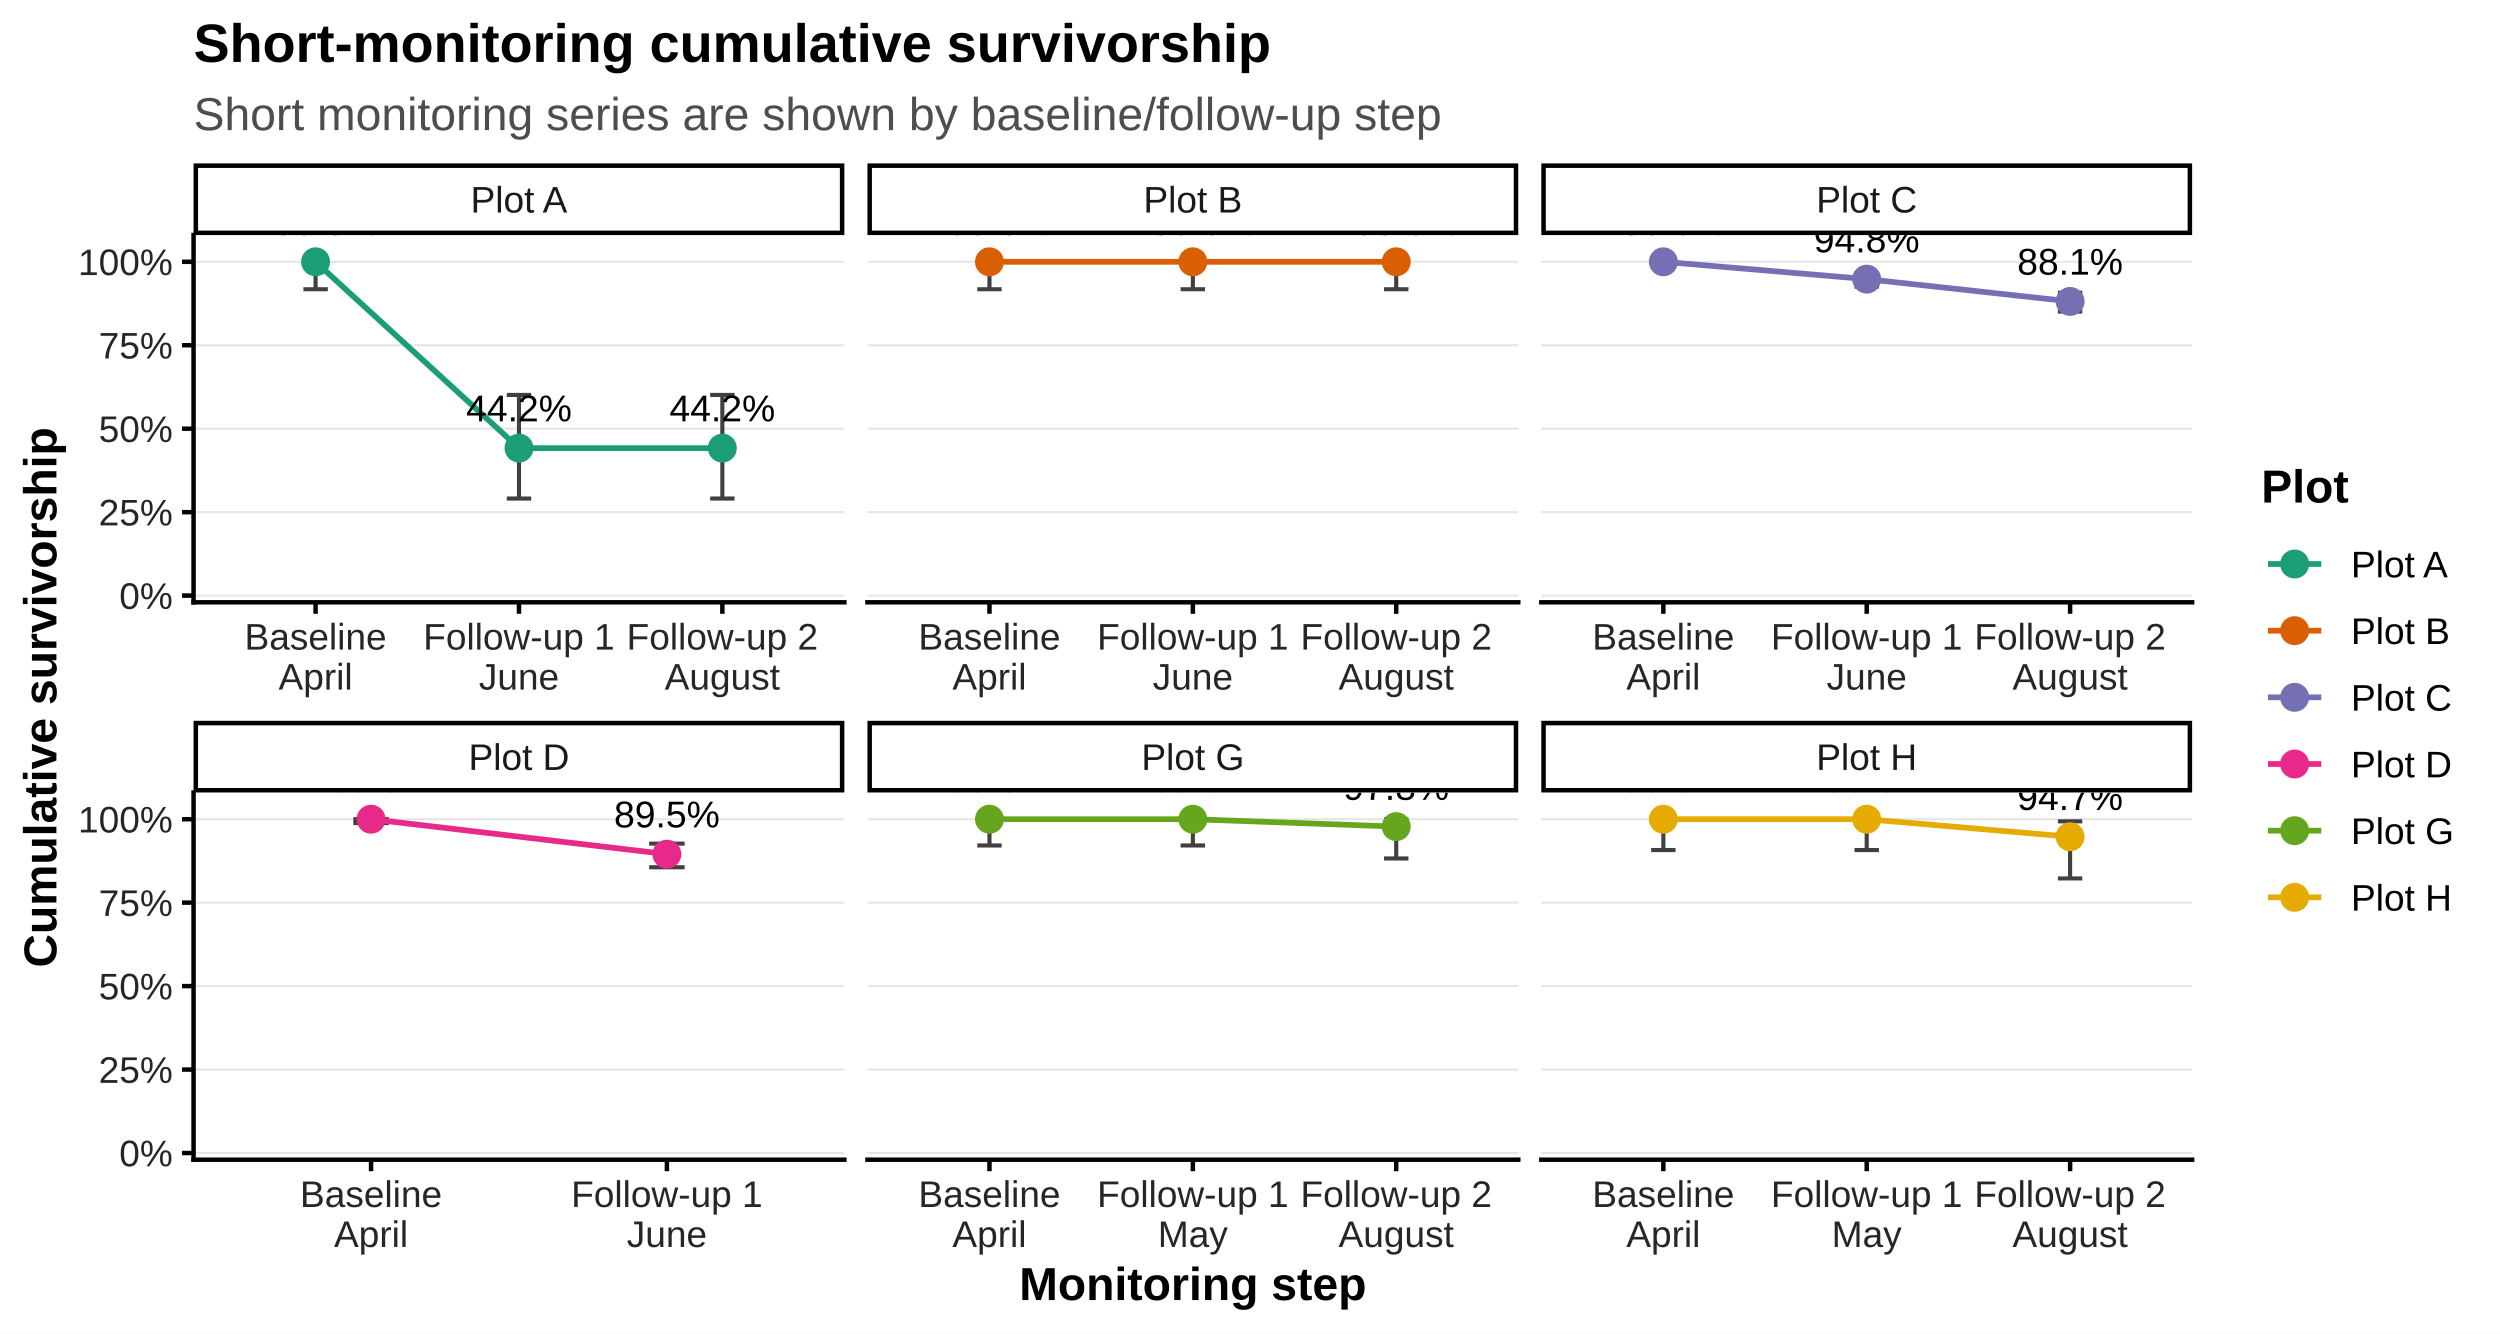
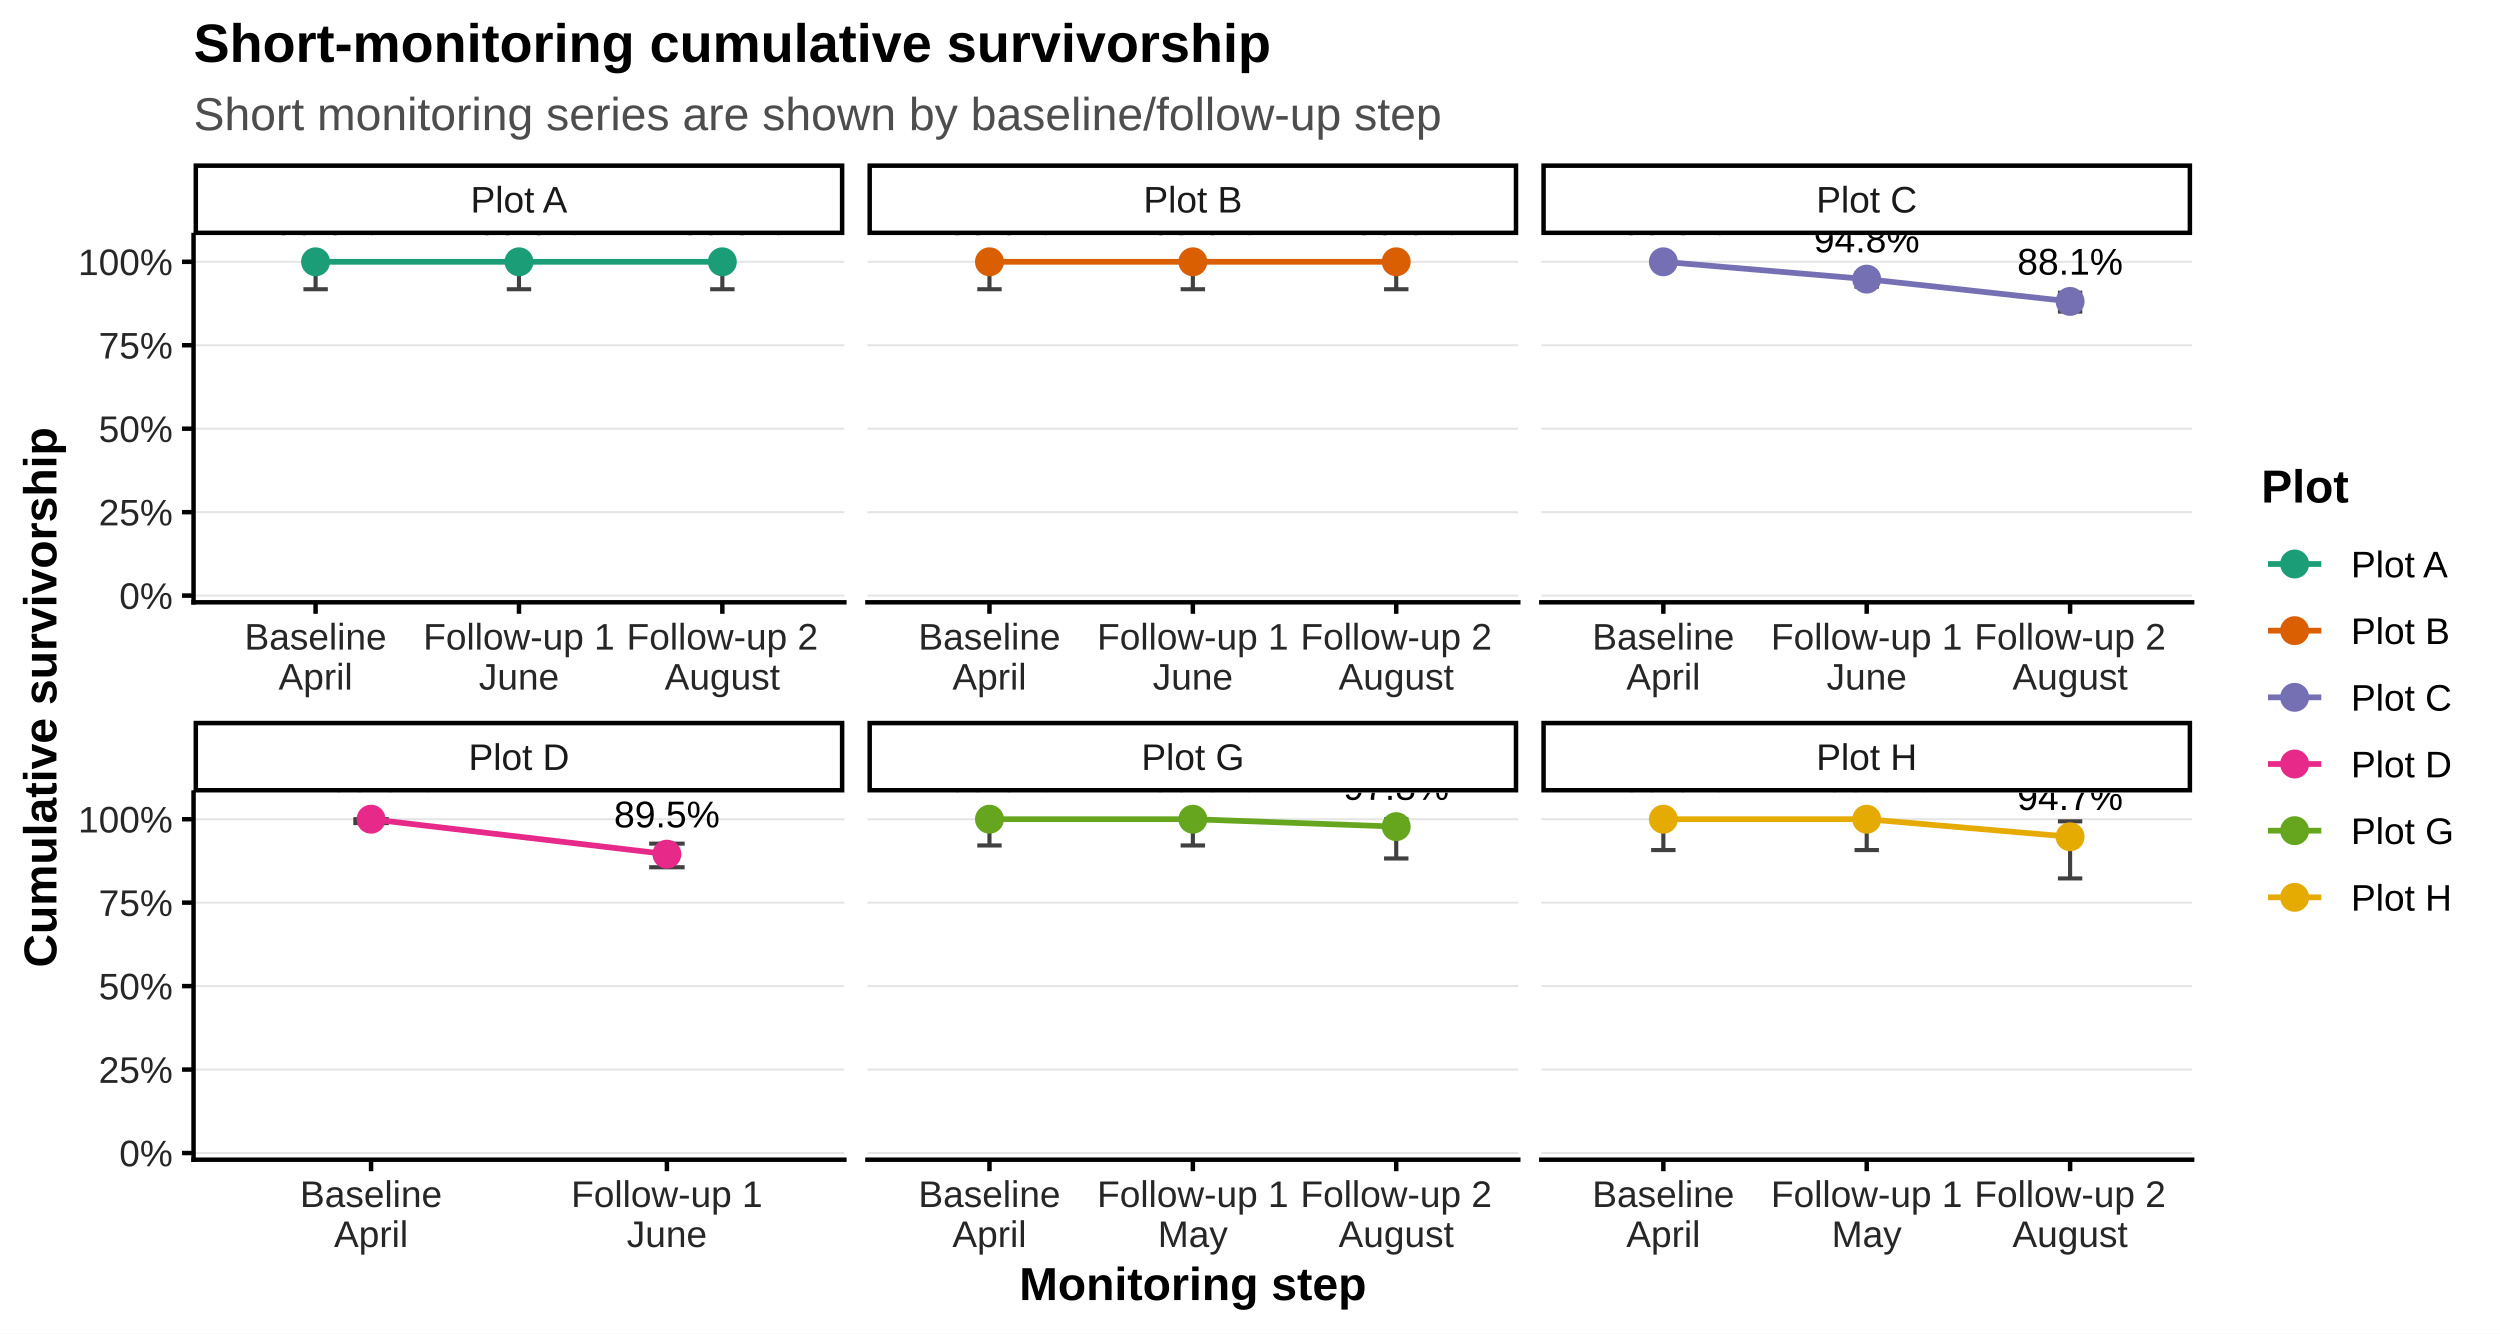
<svg xmlns="http://www.w3.org/2000/svg" class="svglite" width="648.00pt" height="345.60pt" viewBox="0 0 648.00 345.60">
  <defs>
    <style type="text/css">
    .svglite line, .svglite polyline, .svglite polygon, .svglite path, .svglite rect, .svglite circle {
      fill: none;
      stroke: #000000;
      stroke-linecap: round;
      stroke-linejoin: round;
      stroke-miterlimit: 10.00;
    }
    .svglite text {
      white-space: pre;
    }
  </style>
  </defs>
  <rect width="100%" height="100%" style="stroke: none; fill: #FFFFFF;" />
  <defs>
    <clipPath id="cpMC4wMHw2NDguMDB8MC4wMHwzNDUuNjA=">
      <rect x="0.00" y="0.00" width="648.00" height="345.60" />
    </clipPath>
  </defs>
  <g clip-path="url(#cpMC4wMHw2NDguMDB8MC4wMHwzNDUuNjA=)">
    <rect x="0.00" y="0.00" width="648.00" height="345.60" style="stroke-width: 1.16; stroke: #FFFFFF; fill: #FFFFFF;" />
  </g>
  <defs>
    <clipPath id="cpNTAuMTd8MjE4Ljg2fDYwLjkzfDE1Ni4xMQ==">
      <rect x="50.17" y="60.93" width="168.69" height="95.18" />
    </clipPath>
  </defs>
  <g clip-path="url(#cpNTAuMTd8MjE4Ljg2fDYwLjkzfDE1Ni4xMQ==)">
    <rect x="50.17" y="60.93" width="168.69" height="95.18" style="stroke-width: 1.16; stroke: none; fill: #FFFFFF;" />
    <polyline points="50.17,154.38 218.86,154.38 " style="stroke-width: 0.53; stroke: #E5E5E5; stroke-linecap: butt;" />
    <polyline points="50.17,132.75 218.86,132.75 " style="stroke-width: 0.53; stroke: #E5E5E5; stroke-linecap: butt;" />
    <polyline points="50.17,111.12 218.86,111.12 " style="stroke-width: 0.53; stroke: #E5E5E5; stroke-linecap: butt;" />
    <polyline points="50.17,89.49 218.86,89.49 " style="stroke-width: 0.53; stroke: #E5E5E5; stroke-linecap: butt;" />
    <polyline points="50.17,67.86 218.86,67.86 " style="stroke-width: 0.53; stroke: #E5E5E5; stroke-linecap: butt;" />
    <polyline points="78.64,67.86 84.97,67.86 " style="stroke-width: 1.07; stroke: #404040; stroke-linecap: butt;" />
    <polyline points="81.80,67.86 81.80,74.97 " style="stroke-width: 1.07; stroke: #404040; stroke-linecap: butt;" />
    <polyline points="78.64,74.97 84.97,74.97 " style="stroke-width: 1.07; stroke: #404040; stroke-linecap: butt;" />
-     <polyline points="131.36,102.36 137.68,102.36 " style="stroke-width: 1.07; stroke: #404040; stroke-linecap: butt;" />
-     <polyline points="134.52,102.36 134.52,129.22 " style="stroke-width: 1.07; stroke: #404040; stroke-linecap: butt;" />
-     <polyline points="131.36,129.22 137.68,129.22 " style="stroke-width: 1.07; stroke: #404040; stroke-linecap: butt;" />
-     <polyline points="184.07,102.36 190.40,102.36 " style="stroke-width: 1.07; stroke: #404040; stroke-linecap: butt;" />
-     <polyline points="187.23,102.36 187.23,129.22 " style="stroke-width: 1.07; stroke: #404040; stroke-linecap: butt;" />
-     <polyline points="184.07,129.22 190.40,129.22 " style="stroke-width: 1.07; stroke: #404040; stroke-linecap: butt;" />
-     <polyline points="81.80,67.86 134.52,116.15 187.23,116.15 " style="stroke-width: 1.49; stroke: #1B9E77; stroke-linecap: butt;" />
+     <polyline points="131.36,67.86 137.68,67.86 " style="stroke-width: 1.07; stroke: #404040; stroke-linecap: butt;" />
+     <polyline points="134.52,67.86 134.52,74.97 " style="stroke-width: 1.07; stroke: #404040; stroke-linecap: butt;" />
+     <polyline points="131.36,74.97 137.68,74.97 " style="stroke-width: 1.07; stroke: #404040; stroke-linecap: butt;" />
+     <polyline points="184.07,67.86 190.40,67.86 " style="stroke-width: 1.07; stroke: #404040; stroke-linecap: butt;" />
+     <polyline points="187.23,67.86 187.23,74.97 " style="stroke-width: 1.07; stroke: #404040; stroke-linecap: butt;" />
+     <polyline points="184.07,74.97 190.40,74.97 " style="stroke-width: 1.07; stroke: #404040; stroke-linecap: butt;" />
+     <polyline points="81.80,67.86 134.52,67.86 187.23,67.86 " style="stroke-width: 1.49; stroke: #1B9E77; stroke-linecap: butt;" />
    <circle cx="81.80" cy="67.86" r="3.37" style="stroke-width: 0.77; stroke: #1B9E77; fill: #1B9E77;" />
-     <circle cx="134.52" cy="116.15" r="3.37" style="stroke-width: 0.77; stroke: #1B9E77; fill: #1B9E77;" />
-     <circle cx="187.23" cy="116.15" r="3.37" style="stroke-width: 0.77; stroke: #1B9E77; fill: #1B9E77;" />
+     <circle cx="134.52" cy="67.86" r="3.37" style="stroke-width: 0.77; stroke: #1B9E77; fill: #1B9E77;" />
+     <circle cx="187.23" cy="67.86" r="3.37" style="stroke-width: 0.77; stroke: #1B9E77; fill: #1B9E77;" />
    <text x="81.80" y="60.91" text-anchor="middle" style="font-size: 9.67px; font-family: &quot;Arial&quot;;" textLength="32.80px" lengthAdjust="spacingAndGlyphs">100.0%</text>
-     <text x="134.52" y="109.21" text-anchor="middle" style="font-size: 9.67px; font-family: &quot;Arial&quot;;" textLength="27.42px" lengthAdjust="spacingAndGlyphs">44.2%</text>
-     <text x="187.23" y="109.21" text-anchor="middle" style="font-size: 9.67px; font-family: &quot;Arial&quot;;" textLength="27.42px" lengthAdjust="spacingAndGlyphs">44.2%</text>
+     <text x="134.52" y="60.91" text-anchor="middle" style="font-size: 9.67px; font-family: &quot;Arial&quot;;" textLength="32.80px" lengthAdjust="spacingAndGlyphs">100.0%</text>
+     <text x="187.23" y="60.91" text-anchor="middle" style="font-size: 9.67px; font-family: &quot;Arial&quot;;" textLength="32.80px" lengthAdjust="spacingAndGlyphs">100.0%</text>
  </g>
  <g clip-path="url(#cpMC4wMHw2NDguMDB8MC4wMHwzNDUuNjA=)">
</g>
  <defs>
    <clipPath id="cpNTAuMTd8MjE4Ljg2fDIwNS40MXwzMDAuNTk=">
      <rect x="50.17" y="205.41" width="168.69" height="95.18" />
    </clipPath>
  </defs>
  <g clip-path="url(#cpNTAuMTd8MjE4Ljg2fDIwNS40MXwzMDAuNTk=)">
    <rect x="50.17" y="205.41" width="168.69" height="95.18" style="stroke-width: 1.16; stroke: none; fill: #FFFFFF;" />
    <polyline points="50.17,298.86 218.86,298.86 " style="stroke-width: 0.53; stroke: #E5E5E5; stroke-linecap: butt;" />
    <polyline points="50.17,277.23 218.86,277.23 " style="stroke-width: 0.53; stroke: #E5E5E5; stroke-linecap: butt;" />
    <polyline points="50.17,255.60 218.86,255.60 " style="stroke-width: 0.53; stroke: #E5E5E5; stroke-linecap: butt;" />
    <polyline points="50.17,233.97 218.86,233.97 " style="stroke-width: 0.53; stroke: #E5E5E5; stroke-linecap: butt;" />
    <polyline points="50.17,212.34 218.86,212.34 " style="stroke-width: 0.53; stroke: #E5E5E5; stroke-linecap: butt;" />
    <polyline points="91.58,212.34 100.78,212.34 " style="stroke-width: 1.07; stroke: #404040; stroke-linecap: butt;" />
    <polyline points="96.18,212.34 96.18,213.34 " style="stroke-width: 1.07; stroke: #404040; stroke-linecap: butt;" />
    <polyline points="91.58,213.34 100.78,213.34 " style="stroke-width: 1.07; stroke: #404040; stroke-linecap: butt;" />
    <polyline points="168.26,218.67 177.46,218.67 " style="stroke-width: 1.07; stroke: #404040; stroke-linecap: butt;" />
    <polyline points="172.86,218.67 172.86,224.79 " style="stroke-width: 1.07; stroke: #404040; stroke-linecap: butt;" />
    <polyline points="168.26,224.79 177.46,224.79 " style="stroke-width: 1.07; stroke: #404040; stroke-linecap: butt;" />
    <polyline points="96.18,212.34 172.86,221.40 " style="stroke-width: 1.49; stroke: #E7298A; stroke-linecap: butt;" />
    <circle cx="96.18" cy="212.34" r="3.37" style="stroke-width: 0.77; stroke: #E7298A; fill: #E7298A;" />
    <circle cx="172.86" cy="221.40" r="3.37" style="stroke-width: 0.77; stroke: #E7298A; fill: #E7298A;" />
    <text x="96.18" y="205.39" text-anchor="middle" style="font-size: 9.67px; font-family: &quot;Arial&quot;;" textLength="32.80px" lengthAdjust="spacingAndGlyphs">100.0%</text>
    <text x="172.86" y="214.46" text-anchor="middle" style="font-size: 9.67px; font-family: &quot;Arial&quot;;" textLength="27.42px" lengthAdjust="spacingAndGlyphs">89.5%</text>
  </g>
  <g clip-path="url(#cpMC4wMHw2NDguMDB8MC4wMHwzNDUuNjA=)">
</g>
  <defs>
    <clipPath id="cpMjI0Ljg0fDM5My41M3w2MC45M3wxNTYuMTE=">
      <rect x="224.84" y="60.93" width="168.69" height="95.18" />
    </clipPath>
  </defs>
  <g clip-path="url(#cpMjI0Ljg0fDM5My41M3w2MC45M3wxNTYuMTE=)">
    <rect x="224.84" y="60.93" width="168.69" height="95.18" style="stroke-width: 1.16; stroke: none; fill: #FFFFFF;" />
    <polyline points="224.84,154.38 393.53,154.38 " style="stroke-width: 0.53; stroke: #E5E5E5; stroke-linecap: butt;" />
    <polyline points="224.84,132.75 393.53,132.75 " style="stroke-width: 0.53; stroke: #E5E5E5; stroke-linecap: butt;" />
    <polyline points="224.84,111.12 393.53,111.12 " style="stroke-width: 0.53; stroke: #E5E5E5; stroke-linecap: butt;" />
    <polyline points="224.84,89.49 393.53,89.49 " style="stroke-width: 0.53; stroke: #E5E5E5; stroke-linecap: butt;" />
    <polyline points="224.84,67.86 393.53,67.86 " style="stroke-width: 0.53; stroke: #E5E5E5; stroke-linecap: butt;" />
    <polyline points="253.31,67.86 259.63,67.86 " style="stroke-width: 1.07; stroke: #404040; stroke-linecap: butt;" />
    <polyline points="256.47,67.86 256.47,74.97 " style="stroke-width: 1.07; stroke: #404040; stroke-linecap: butt;" />
    <polyline points="253.31,74.97 259.63,74.97 " style="stroke-width: 1.07; stroke: #404040; stroke-linecap: butt;" />
    <polyline points="306.02,67.86 312.35,67.86 " style="stroke-width: 1.07; stroke: #404040; stroke-linecap: butt;" />
    <polyline points="309.19,67.86 309.19,74.97 " style="stroke-width: 1.07; stroke: #404040; stroke-linecap: butt;" />
    <polyline points="306.02,74.97 312.35,74.97 " style="stroke-width: 1.07; stroke: #404040; stroke-linecap: butt;" />
    <polyline points="358.74,67.86 365.07,67.86 " style="stroke-width: 1.07; stroke: #404040; stroke-linecap: butt;" />
    <polyline points="361.90,67.86 361.90,74.97 " style="stroke-width: 1.07; stroke: #404040; stroke-linecap: butt;" />
    <polyline points="358.74,74.97 365.07,74.97 " style="stroke-width: 1.07; stroke: #404040; stroke-linecap: butt;" />
    <polyline points="256.47,67.86 309.19,67.86 361.90,67.86 " style="stroke-width: 1.49; stroke: #D95F02; stroke-linecap: butt;" />
    <circle cx="256.47" cy="67.86" r="3.37" style="stroke-width: 0.77; stroke: #D95F02; fill: #D95F02;" />
    <circle cx="309.19" cy="67.86" r="3.37" style="stroke-width: 0.77; stroke: #D95F02; fill: #D95F02;" />
    <circle cx="361.90" cy="67.86" r="3.37" style="stroke-width: 0.77; stroke: #D95F02; fill: #D95F02;" />
    <text x="256.47" y="60.91" text-anchor="middle" style="font-size: 9.67px; font-family: &quot;Arial&quot;;" textLength="32.80px" lengthAdjust="spacingAndGlyphs">100.0%</text>
    <text x="309.19" y="60.91" text-anchor="middle" style="font-size: 9.67px; font-family: &quot;Arial&quot;;" textLength="32.80px" lengthAdjust="spacingAndGlyphs">100.0%</text>
    <text x="361.90" y="60.91" text-anchor="middle" style="font-size: 9.67px; font-family: &quot;Arial&quot;;" textLength="32.80px" lengthAdjust="spacingAndGlyphs">100.0%</text>
  </g>
  <g clip-path="url(#cpMC4wMHw2NDguMDB8MC4wMHwzNDUuNjA=)">
</g>
  <defs>
    <clipPath id="cpMjI0Ljg0fDM5My41M3wyMDUuNDF8MzAwLjU5">
      <rect x="224.84" y="205.41" width="168.69" height="95.18" />
    </clipPath>
  </defs>
  <g clip-path="url(#cpMjI0Ljg0fDM5My41M3wyMDUuNDF8MzAwLjU5)">
    <rect x="224.84" y="205.41" width="168.69" height="95.18" style="stroke-width: 1.16; stroke: none; fill: #FFFFFF;" />
    <polyline points="224.84,298.86 393.53,298.86 " style="stroke-width: 0.53; stroke: #E5E5E5; stroke-linecap: butt;" />
    <polyline points="224.84,277.23 393.53,277.23 " style="stroke-width: 0.53; stroke: #E5E5E5; stroke-linecap: butt;" />
    <polyline points="224.84,255.60 393.53,255.60 " style="stroke-width: 0.53; stroke: #E5E5E5; stroke-linecap: butt;" />
    <polyline points="224.84,233.97 393.53,233.97 " style="stroke-width: 0.53; stroke: #E5E5E5; stroke-linecap: butt;" />
    <polyline points="224.84,212.34 393.53,212.34 " style="stroke-width: 0.53; stroke: #E5E5E5; stroke-linecap: butt;" />
    <polyline points="253.31,212.34 259.63,212.34 " style="stroke-width: 1.07; stroke: #404040; stroke-linecap: butt;" />
    <polyline points="256.47,212.34 256.47,219.15 " style="stroke-width: 1.07; stroke: #404040; stroke-linecap: butt;" />
    <polyline points="253.31,219.15 259.63,219.15 " style="stroke-width: 1.07; stroke: #404040; stroke-linecap: butt;" />
    <polyline points="306.02,212.34 312.35,212.34 " style="stroke-width: 1.07; stroke: #404040; stroke-linecap: butt;" />
    <polyline points="309.19,212.34 309.19,219.15 " style="stroke-width: 1.07; stroke: #404040; stroke-linecap: butt;" />
    <polyline points="306.02,219.15 312.35,219.15 " style="stroke-width: 1.07; stroke: #404040; stroke-linecap: butt;" />
    <polyline points="358.74,212.38 365.07,212.38 " style="stroke-width: 1.07; stroke: #404040; stroke-linecap: butt;" />
    <polyline points="361.90,212.38 361.90,222.52 " style="stroke-width: 1.07; stroke: #404040; stroke-linecap: butt;" />
    <polyline points="358.74,222.52 365.07,222.52 " style="stroke-width: 1.07; stroke: #404040; stroke-linecap: butt;" />
    <polyline points="256.47,212.34 309.19,212.34 361.90,214.26 " style="stroke-width: 1.49; stroke: #66A61E; stroke-linecap: butt;" />
    <circle cx="256.47" cy="212.34" r="3.37" style="stroke-width: 0.77; stroke: #66A61E; fill: #66A61E;" />
    <circle cx="309.19" cy="212.34" r="3.37" style="stroke-width: 0.77; stroke: #66A61E; fill: #66A61E;" />
    <circle cx="361.90" cy="214.26" r="3.37" style="stroke-width: 0.77; stroke: #66A61E; fill: #66A61E;" />
    <text x="256.47" y="205.39" text-anchor="middle" style="font-size: 9.67px; font-family: &quot;Arial&quot;;" textLength="32.80px" lengthAdjust="spacingAndGlyphs">100.0%</text>
    <text x="309.19" y="205.39" text-anchor="middle" style="font-size: 9.67px; font-family: &quot;Arial&quot;;" textLength="32.80px" lengthAdjust="spacingAndGlyphs">100.0%</text>
    <text x="361.90" y="207.32" text-anchor="middle" style="font-size: 9.67px; font-family: &quot;Arial&quot;;" textLength="27.42px" lengthAdjust="spacingAndGlyphs">97.8%</text>
  </g>
  <g clip-path="url(#cpMC4wMHw2NDguMDB8MC4wMHwzNDUuNjA=)">
</g>
  <defs>
    <clipPath id="cpMzk5LjUxfDU2OC4yMHw2MC45M3wxNTYuMTE=">
      <rect x="399.51" y="60.93" width="168.69" height="95.18" />
    </clipPath>
  </defs>
  <g clip-path="url(#cpMzk5LjUxfDU2OC4yMHw2MC45M3wxNTYuMTE=)">
    <rect x="399.51" y="60.93" width="168.69" height="95.18" style="stroke-width: 1.16; stroke: none; fill: #FFFFFF;" />
    <polyline points="399.51,154.38 568.20,154.38 " style="stroke-width: 0.53; stroke: #E5E5E5; stroke-linecap: butt;" />
    <polyline points="399.51,132.75 568.20,132.75 " style="stroke-width: 0.53; stroke: #E5E5E5; stroke-linecap: butt;" />
    <polyline points="399.51,111.12 568.20,111.12 " style="stroke-width: 0.53; stroke: #E5E5E5; stroke-linecap: butt;" />
    <polyline points="399.51,89.49 568.20,89.49 " style="stroke-width: 0.53; stroke: #E5E5E5; stroke-linecap: butt;" />
    <polyline points="399.51,67.86 568.20,67.86 " style="stroke-width: 0.53; stroke: #E5E5E5; stroke-linecap: butt;" />
    <polyline points="427.98,67.86 434.30,67.86 " style="stroke-width: 1.07; stroke: #404040; stroke-linecap: butt;" />
    <polyline points="431.14,67.86 431.14,68.45 " style="stroke-width: 1.07; stroke: #404040; stroke-linecap: butt;" />
    <polyline points="427.98,68.45 434.30,68.45 " style="stroke-width: 1.07; stroke: #404040; stroke-linecap: butt;" />
    <polyline points="480.69,70.87 487.02,70.87 " style="stroke-width: 1.07; stroke: #404040; stroke-linecap: butt;" />
    <polyline points="483.85,70.87 483.85,74.28 " style="stroke-width: 1.07; stroke: #404040; stroke-linecap: butt;" />
    <polyline points="480.69,74.28 487.02,74.28 " style="stroke-width: 1.07; stroke: #404040; stroke-linecap: butt;" />
    <polyline points="533.41,75.87 539.73,75.87 " style="stroke-width: 1.07; stroke: #404040; stroke-linecap: butt;" />
    <polyline points="536.57,75.87 536.57,80.75 " style="stroke-width: 1.07; stroke: #404040; stroke-linecap: butt;" />
    <polyline points="533.41,80.75 539.73,80.75 " style="stroke-width: 1.07; stroke: #404040; stroke-linecap: butt;" />
    <polyline points="431.14,67.86 483.85,72.35 536.57,78.13 " style="stroke-width: 1.49; stroke: #7570B3; stroke-linecap: butt;" />
    <circle cx="431.14" cy="67.86" r="3.37" style="stroke-width: 0.77; stroke: #7570B3; fill: #7570B3;" />
    <circle cx="483.85" cy="72.35" r="3.37" style="stroke-width: 0.77; stroke: #7570B3; fill: #7570B3;" />
    <circle cx="536.57" cy="78.13" r="3.37" style="stroke-width: 0.77; stroke: #7570B3; fill: #7570B3;" />
    <text x="431.14" y="60.91" text-anchor="middle" style="font-size: 9.67px; font-family: &quot;Arial&quot;;" textLength="32.80px" lengthAdjust="spacingAndGlyphs">100.0%</text>
    <text x="483.85" y="65.41" text-anchor="middle" style="font-size: 9.67px; font-family: &quot;Arial&quot;;" textLength="27.42px" lengthAdjust="spacingAndGlyphs">94.8%</text>
    <text x="536.57" y="71.19" text-anchor="middle" style="font-size: 9.67px; font-family: &quot;Arial&quot;;" textLength="27.42px" lengthAdjust="spacingAndGlyphs">88.1%</text>
  </g>
  <g clip-path="url(#cpMC4wMHw2NDguMDB8MC4wMHwzNDUuNjA=)">
</g>
  <defs>
    <clipPath id="cpMzk5LjUxfDU2OC4yMHwyMDUuNDF8MzAwLjU5">
      <rect x="399.51" y="205.41" width="168.69" height="95.18" />
    </clipPath>
  </defs>
  <g clip-path="url(#cpMzk5LjUxfDU2OC4yMHwyMDUuNDF8MzAwLjU5)">
    <rect x="399.51" y="205.41" width="168.69" height="95.18" style="stroke-width: 1.16; stroke: none; fill: #FFFFFF;" />
    <polyline points="399.51,298.86 568.20,298.86 " style="stroke-width: 0.53; stroke: #E5E5E5; stroke-linecap: butt;" />
    <polyline points="399.51,277.23 568.20,277.23 " style="stroke-width: 0.53; stroke: #E5E5E5; stroke-linecap: butt;" />
    <polyline points="399.51,255.60 568.20,255.60 " style="stroke-width: 0.53; stroke: #E5E5E5; stroke-linecap: butt;" />
    <polyline points="399.51,233.97 568.20,233.97 " style="stroke-width: 0.53; stroke: #E5E5E5; stroke-linecap: butt;" />
    <polyline points="399.51,212.34 568.20,212.34 " style="stroke-width: 0.53; stroke: #E5E5E5; stroke-linecap: butt;" />
    <polyline points="427.98,212.34 434.30,212.34 " style="stroke-width: 1.07; stroke: #404040; stroke-linecap: butt;" />
    <polyline points="431.14,212.34 431.14,220.34 " style="stroke-width: 1.07; stroke: #404040; stroke-linecap: butt;" />
    <polyline points="427.98,220.34 434.30,220.34 " style="stroke-width: 1.07; stroke: #404040; stroke-linecap: butt;" />
    <polyline points="480.69,212.34 487.02,212.34 " style="stroke-width: 1.07; stroke: #404040; stroke-linecap: butt;" />
    <polyline points="483.85,212.34 483.85,220.34 " style="stroke-width: 1.07; stroke: #404040; stroke-linecap: butt;" />
    <polyline points="480.69,220.34 487.02,220.34 " style="stroke-width: 1.07; stroke: #404040; stroke-linecap: butt;" />
    <polyline points="533.41,212.89 539.73,212.89 " style="stroke-width: 1.07; stroke: #404040; stroke-linecap: butt;" />
    <polyline points="536.57,212.89 536.57,227.69 " style="stroke-width: 1.07; stroke: #404040; stroke-linecap: butt;" />
    <polyline points="533.41,227.69 539.73,227.69 " style="stroke-width: 1.07; stroke: #404040; stroke-linecap: butt;" />
    <polyline points="431.14,212.34 483.85,212.34 536.57,216.89 " style="stroke-width: 1.49; stroke: #E6AB02; stroke-linecap: butt;" />
    <circle cx="431.14" cy="212.34" r="3.37" style="stroke-width: 0.77; stroke: #E6AB02; fill: #E6AB02;" />
    <circle cx="483.85" cy="212.34" r="3.37" style="stroke-width: 0.77; stroke: #E6AB02; fill: #E6AB02;" />
    <circle cx="536.57" cy="216.89" r="3.37" style="stroke-width: 0.77; stroke: #E6AB02; fill: #E6AB02;" />
    <text x="431.14" y="205.39" text-anchor="middle" style="font-size: 9.67px; font-family: &quot;Arial&quot;;" textLength="32.80px" lengthAdjust="spacingAndGlyphs">100.0%</text>
    <text x="483.85" y="205.39" text-anchor="middle" style="font-size: 9.67px; font-family: &quot;Arial&quot;;" textLength="32.80px" lengthAdjust="spacingAndGlyphs">100.0%</text>
    <text x="536.57" y="209.95" text-anchor="middle" style="font-size: 9.67px; font-family: &quot;Arial&quot;;" textLength="27.42px" lengthAdjust="spacingAndGlyphs">94.7%</text>
  </g>
  <g clip-path="url(#cpMC4wMHw2NDguMDB8MC4wMHwzNDUuNjA=)">
</g>
  <defs>
    <clipPath id="cpNTAuMTd8MjE4Ljg2fDE4Ni44NHwyMDUuNDE=">
      <rect x="50.17" y="186.84" width="168.69" height="18.57" />
    </clipPath>
  </defs>
  <g clip-path="url(#cpNTAuMTd8MjE4Ljg2fDE4Ni44NHwyMDUuNDE=)">
    <rect x="50.17" y="186.84" width="168.69" height="18.57" style="stroke-width: 2.33; fill: #FFFFFF;" />
    <text x="134.52" y="199.57" text-anchor="middle" style="font-size: 9.60px;fill: #1A1A1A; font-family: &quot;Arial&quot;;" textLength="26.12px" lengthAdjust="spacingAndGlyphs">Plot D</text>
  </g>
  <g clip-path="url(#cpMC4wMHw2NDguMDB8MC4wMHwzNDUuNjA=)">
</g>
  <defs>
    <clipPath id="cpMjI0Ljg0fDM5My41M3wxODYuODR8MjA1LjQx">
      <rect x="224.84" y="186.84" width="168.69" height="18.57" />
    </clipPath>
  </defs>
  <g clip-path="url(#cpMjI0Ljg0fDM5My41M3wxODYuODR8MjA1LjQx)">
    <rect x="224.84" y="186.84" width="168.69" height="18.57" style="stroke-width: 2.33; fill: #FFFFFF;" />
    <text x="309.19" y="199.57" text-anchor="middle" style="font-size: 9.60px;fill: #1A1A1A; font-family: &quot;Arial&quot;;" textLength="26.65px" lengthAdjust="spacingAndGlyphs">Plot G</text>
  </g>
  <g clip-path="url(#cpMC4wMHw2NDguMDB8MC4wMHwzNDUuNjA=)">
</g>
  <defs>
    <clipPath id="cpMzk5LjUxfDU2OC4yMHwxODYuODR8MjA1LjQx">
      <rect x="399.51" y="186.84" width="168.69" height="18.57" />
    </clipPath>
  </defs>
  <g clip-path="url(#cpMzk5LjUxfDU2OC4yMHwxODYuODR8MjA1LjQx)">
    <rect x="399.51" y="186.84" width="168.69" height="18.57" style="stroke-width: 2.33; fill: #FFFFFF;" />
    <text x="483.85" y="199.57" text-anchor="middle" style="font-size: 9.60px;fill: #1A1A1A; font-family: &quot;Arial&quot;;" textLength="26.12px" lengthAdjust="spacingAndGlyphs">Plot H</text>
  </g>
  <g clip-path="url(#cpMC4wMHw2NDguMDB8MC4wMHwzNDUuNjA=)">
</g>
  <defs>
    <clipPath id="cpNTAuMTd8MjE4Ljg2fDQyLjM2fDYwLjkz">
      <rect x="50.17" y="42.36" width="168.69" height="18.57" />
    </clipPath>
  </defs>
  <g clip-path="url(#cpNTAuMTd8MjE4Ljg2fDQyLjM2fDYwLjkz)">
    <rect x="50.17" y="42.36" width="168.69" height="18.57" style="stroke-width: 2.33; fill: #FFFFFF;" />
    <text x="134.52" y="55.09" text-anchor="middle" style="font-size: 9.60px;fill: #1A1A1A; font-family: &quot;Arial&quot;;" textLength="25.60px" lengthAdjust="spacingAndGlyphs">Plot A</text>
  </g>
  <g clip-path="url(#cpMC4wMHw2NDguMDB8MC4wMHwzNDUuNjA=)">
</g>
  <defs>
    <clipPath id="cpMjI0Ljg0fDM5My41M3w0Mi4zNnw2MC45Mw==">
      <rect x="224.84" y="42.36" width="168.69" height="18.57" />
    </clipPath>
  </defs>
  <g clip-path="url(#cpMjI0Ljg0fDM5My41M3w0Mi4zNnw2MC45Mw==)">
    <rect x="224.84" y="42.36" width="168.69" height="18.57" style="stroke-width: 2.33; fill: #FFFFFF;" />
    <text x="309.19" y="55.09" text-anchor="middle" style="font-size: 9.60px;fill: #1A1A1A; font-family: &quot;Arial&quot;;" textLength="25.60px" lengthAdjust="spacingAndGlyphs">Plot B</text>
  </g>
  <g clip-path="url(#cpMC4wMHw2NDguMDB8MC4wMHwzNDUuNjA=)">
</g>
  <defs>
    <clipPath id="cpMzk5LjUxfDU2OC4yMHw0Mi4zNnw2MC45Mw==">
      <rect x="399.51" y="42.36" width="168.69" height="18.57" />
    </clipPath>
  </defs>
  <g clip-path="url(#cpMzk5LjUxfDU2OC4yMHw0Mi4zNnw2MC45Mw==)">
    <rect x="399.51" y="42.36" width="168.69" height="18.57" style="stroke-width: 2.33; fill: #FFFFFF;" />
    <text x="483.85" y="55.09" text-anchor="middle" style="font-size: 9.60px;fill: #1A1A1A; font-family: &quot;Arial&quot;;" textLength="26.12px" lengthAdjust="spacingAndGlyphs">Plot C</text>
  </g>
  <g clip-path="url(#cpMC4wMHw2NDguMDB8MC4wMHwzNDUuNjA=)">
    <polyline points="50.17,300.59 218.86,300.59 " style="stroke-width: 1.16; stroke-linecap: square;" />
    <polyline points="96.18,303.58 96.18,300.59 " style="stroke-width: 1.16; stroke-linecap: butt;" />
    <polyline points="172.86,303.58 172.86,300.59 " style="stroke-width: 1.16; stroke-linecap: butt;" />
    <text x="96.18" y="312.85" text-anchor="middle" style="font-size: 9.60px;fill: #262626; font-family: &quot;Arial&quot;;" textLength="36.80px" lengthAdjust="spacingAndGlyphs">Baseline</text>
    <text x="96.18" y="323.22" text-anchor="middle" style="font-size: 9.60px;fill: #262626; font-family: &quot;Arial&quot;;" textLength="19.20px" lengthAdjust="spacingAndGlyphs">April</text>
    <text x="172.86" y="312.85" text-anchor="middle" style="font-size: 9.60px;fill: #262626; font-family: &quot;Arial&quot;;" textLength="49.59px" lengthAdjust="spacingAndGlyphs">Follow-up 1</text>
    <text x="172.86" y="323.22" text-anchor="middle" style="font-size: 9.60px;fill: #262626; font-family: &quot;Arial&quot;;" textLength="20.80px" lengthAdjust="spacingAndGlyphs">June</text>
    <polyline points="224.84,300.59 393.53,300.59 " style="stroke-width: 1.16; stroke-linecap: square;" />
    <polyline points="256.47,303.58 256.47,300.59 " style="stroke-width: 1.16; stroke-linecap: butt;" />
    <polyline points="309.19,303.58 309.19,300.59 " style="stroke-width: 1.16; stroke-linecap: butt;" />
    <polyline points="361.90,303.58 361.90,300.59 " style="stroke-width: 1.16; stroke-linecap: butt;" />
    <text x="256.47" y="312.85" text-anchor="middle" style="font-size: 9.60px;fill: #262626; font-family: &quot;Arial&quot;;" textLength="36.80px" lengthAdjust="spacingAndGlyphs">Baseline</text>
    <text x="256.47" y="323.22" text-anchor="middle" style="font-size: 9.60px;fill: #262626; font-family: &quot;Arial&quot;;" textLength="19.20px" lengthAdjust="spacingAndGlyphs">April</text>
    <text x="309.19" y="312.85" text-anchor="middle" style="font-size: 9.60px;fill: #262626; font-family: &quot;Arial&quot;;" textLength="49.59px" lengthAdjust="spacingAndGlyphs">Follow-up 1</text>
    <text x="309.19" y="323.22" text-anchor="middle" style="font-size: 9.60px;fill: #262626; font-family: &quot;Arial&quot;;" textLength="18.12px" lengthAdjust="spacingAndGlyphs">May</text>
    <text x="361.90" y="312.85" text-anchor="middle" style="font-size: 9.60px;fill: #262626; font-family: &quot;Arial&quot;;" textLength="49.59px" lengthAdjust="spacingAndGlyphs">Follow-up 2</text>
    <text x="361.90" y="323.22" text-anchor="middle" style="font-size: 9.60px;fill: #262626; font-family: &quot;Arial&quot;;" textLength="29.87px" lengthAdjust="spacingAndGlyphs">August</text>
    <polyline points="399.51,300.59 568.20,300.59 " style="stroke-width: 1.16; stroke-linecap: square;" />
    <polyline points="431.14,303.58 431.14,300.59 " style="stroke-width: 1.16; stroke-linecap: butt;" />
    <polyline points="483.85,303.58 483.85,300.59 " style="stroke-width: 1.16; stroke-linecap: butt;" />
    <polyline points="536.57,303.58 536.57,300.59 " style="stroke-width: 1.16; stroke-linecap: butt;" />
    <text x="431.14" y="312.85" text-anchor="middle" style="font-size: 9.60px;fill: #262626; font-family: &quot;Arial&quot;;" textLength="36.80px" lengthAdjust="spacingAndGlyphs">Baseline</text>
    <text x="431.14" y="323.22" text-anchor="middle" style="font-size: 9.60px;fill: #262626; font-family: &quot;Arial&quot;;" textLength="19.20px" lengthAdjust="spacingAndGlyphs">April</text>
    <text x="483.85" y="312.85" text-anchor="middle" style="font-size: 9.60px;fill: #262626; font-family: &quot;Arial&quot;;" textLength="49.59px" lengthAdjust="spacingAndGlyphs">Follow-up 1</text>
    <text x="483.85" y="323.22" text-anchor="middle" style="font-size: 9.60px;fill: #262626; font-family: &quot;Arial&quot;;" textLength="18.12px" lengthAdjust="spacingAndGlyphs">May</text>
    <text x="536.57" y="312.85" text-anchor="middle" style="font-size: 9.60px;fill: #262626; font-family: &quot;Arial&quot;;" textLength="49.59px" lengthAdjust="spacingAndGlyphs">Follow-up 2</text>
    <text x="536.57" y="323.22" text-anchor="middle" style="font-size: 9.60px;fill: #262626; font-family: &quot;Arial&quot;;" textLength="29.87px" lengthAdjust="spacingAndGlyphs">August</text>
    <polyline points="50.17,156.11 218.86,156.11 " style="stroke-width: 1.16; stroke-linecap: square;" />
    <polyline points="81.80,159.10 81.80,156.11 " style="stroke-width: 1.16; stroke-linecap: butt;" />
    <polyline points="134.52,159.10 134.52,156.11 " style="stroke-width: 1.16; stroke-linecap: butt;" />
    <polyline points="187.23,159.10 187.23,156.11 " style="stroke-width: 1.16; stroke-linecap: butt;" />
    <text x="81.80" y="168.37" text-anchor="middle" style="font-size: 9.60px;fill: #262626; font-family: &quot;Arial&quot;;" textLength="36.80px" lengthAdjust="spacingAndGlyphs">Baseline</text>
    <text x="81.80" y="178.74" text-anchor="middle" style="font-size: 9.60px;fill: #262626; font-family: &quot;Arial&quot;;" textLength="19.20px" lengthAdjust="spacingAndGlyphs">April</text>
    <text x="134.52" y="168.37" text-anchor="middle" style="font-size: 9.60px;fill: #262626; font-family: &quot;Arial&quot;;" textLength="49.59px" lengthAdjust="spacingAndGlyphs">Follow-up 1</text>
    <text x="134.52" y="178.74" text-anchor="middle" style="font-size: 9.60px;fill: #262626; font-family: &quot;Arial&quot;;" textLength="20.80px" lengthAdjust="spacingAndGlyphs">June</text>
    <text x="187.23" y="168.37" text-anchor="middle" style="font-size: 9.60px;fill: #262626; font-family: &quot;Arial&quot;;" textLength="49.59px" lengthAdjust="spacingAndGlyphs">Follow-up 2</text>
    <text x="187.23" y="178.74" text-anchor="middle" style="font-size: 9.60px;fill: #262626; font-family: &quot;Arial&quot;;" textLength="29.87px" lengthAdjust="spacingAndGlyphs">August</text>
    <polyline points="224.84,156.11 393.53,156.11 " style="stroke-width: 1.16; stroke-linecap: square;" />
    <polyline points="256.47,159.10 256.47,156.11 " style="stroke-width: 1.16; stroke-linecap: butt;" />
    <polyline points="309.19,159.10 309.19,156.11 " style="stroke-width: 1.16; stroke-linecap: butt;" />
    <polyline points="361.90,159.10 361.90,156.11 " style="stroke-width: 1.16; stroke-linecap: butt;" />
    <text x="256.47" y="168.37" text-anchor="middle" style="font-size: 9.60px;fill: #262626; font-family: &quot;Arial&quot;;" textLength="36.80px" lengthAdjust="spacingAndGlyphs">Baseline</text>
    <text x="256.47" y="178.74" text-anchor="middle" style="font-size: 9.60px;fill: #262626; font-family: &quot;Arial&quot;;" textLength="19.20px" lengthAdjust="spacingAndGlyphs">April</text>
    <text x="309.19" y="168.37" text-anchor="middle" style="font-size: 9.60px;fill: #262626; font-family: &quot;Arial&quot;;" textLength="49.59px" lengthAdjust="spacingAndGlyphs">Follow-up 1</text>
    <text x="309.19" y="178.74" text-anchor="middle" style="font-size: 9.60px;fill: #262626; font-family: &quot;Arial&quot;;" textLength="20.80px" lengthAdjust="spacingAndGlyphs">June</text>
    <text x="361.90" y="168.37" text-anchor="middle" style="font-size: 9.60px;fill: #262626; font-family: &quot;Arial&quot;;" textLength="49.59px" lengthAdjust="spacingAndGlyphs">Follow-up 2</text>
    <text x="361.90" y="178.74" text-anchor="middle" style="font-size: 9.60px;fill: #262626; font-family: &quot;Arial&quot;;" textLength="29.87px" lengthAdjust="spacingAndGlyphs">August</text>
    <polyline points="399.51,156.11 568.20,156.11 " style="stroke-width: 1.16; stroke-linecap: square;" />
    <polyline points="431.14,159.10 431.14,156.11 " style="stroke-width: 1.16; stroke-linecap: butt;" />
    <polyline points="483.85,159.10 483.85,156.11 " style="stroke-width: 1.16; stroke-linecap: butt;" />
    <polyline points="536.57,159.10 536.57,156.11 " style="stroke-width: 1.16; stroke-linecap: butt;" />
    <text x="431.14" y="168.37" text-anchor="middle" style="font-size: 9.60px;fill: #262626; font-family: &quot;Arial&quot;;" textLength="36.80px" lengthAdjust="spacingAndGlyphs">Baseline</text>
    <text x="431.14" y="178.74" text-anchor="middle" style="font-size: 9.60px;fill: #262626; font-family: &quot;Arial&quot;;" textLength="19.20px" lengthAdjust="spacingAndGlyphs">April</text>
    <text x="483.85" y="168.37" text-anchor="middle" style="font-size: 9.60px;fill: #262626; font-family: &quot;Arial&quot;;" textLength="49.59px" lengthAdjust="spacingAndGlyphs">Follow-up 1</text>
    <text x="483.85" y="178.74" text-anchor="middle" style="font-size: 9.60px;fill: #262626; font-family: &quot;Arial&quot;;" textLength="20.80px" lengthAdjust="spacingAndGlyphs">June</text>
    <text x="536.57" y="168.37" text-anchor="middle" style="font-size: 9.60px;fill: #262626; font-family: &quot;Arial&quot;;" textLength="49.59px" lengthAdjust="spacingAndGlyphs">Follow-up 2</text>
    <text x="536.57" y="178.74" text-anchor="middle" style="font-size: 9.60px;fill: #262626; font-family: &quot;Arial&quot;;" textLength="29.87px" lengthAdjust="spacingAndGlyphs">August</text>
    <polyline points="50.17,156.11 50.17,60.93 " style="stroke-width: 1.16; stroke-linecap: square;" />
    <text x="44.79" y="157.82" text-anchor="end" style="font-size: 9.60px;fill: #262626; font-family: &quot;Arial&quot;;" textLength="13.87px" lengthAdjust="spacingAndGlyphs">0%</text>
    <text x="44.79" y="136.19" text-anchor="end" style="font-size: 9.60px;fill: #262626; font-family: &quot;Arial&quot;;" textLength="19.20px" lengthAdjust="spacingAndGlyphs">25%</text>
    <text x="44.79" y="114.56" text-anchor="end" style="font-size: 9.60px;fill: #262626; font-family: &quot;Arial&quot;;" textLength="19.20px" lengthAdjust="spacingAndGlyphs">50%</text>
    <text x="44.79" y="92.93" text-anchor="end" style="font-size: 9.60px;fill: #262626; font-family: &quot;Arial&quot;;" textLength="19.20px" lengthAdjust="spacingAndGlyphs">75%</text>
    <text x="44.79" y="71.30" text-anchor="end" style="font-size: 9.60px;fill: #262626; font-family: &quot;Arial&quot;;" textLength="24.54px" lengthAdjust="spacingAndGlyphs">100%</text>
    <polyline points="47.18,154.38 50.17,154.38 " style="stroke-width: 1.16; stroke-linecap: butt;" />
    <polyline points="47.18,132.75 50.17,132.75 " style="stroke-width: 1.16; stroke-linecap: butt;" />
    <polyline points="47.18,111.12 50.17,111.12 " style="stroke-width: 1.16; stroke-linecap: butt;" />
    <polyline points="47.18,89.49 50.17,89.49 " style="stroke-width: 1.16; stroke-linecap: butt;" />
    <polyline points="47.18,67.86 50.17,67.86 " style="stroke-width: 1.16; stroke-linecap: butt;" />
    <polyline points="50.17,300.59 50.17,205.41 " style="stroke-width: 1.16; stroke-linecap: square;" />
    <text x="44.79" y="302.30" text-anchor="end" style="font-size: 9.60px;fill: #262626; font-family: &quot;Arial&quot;;" textLength="13.87px" lengthAdjust="spacingAndGlyphs">0%</text>
    <text x="44.79" y="280.67" text-anchor="end" style="font-size: 9.60px;fill: #262626; font-family: &quot;Arial&quot;;" textLength="19.20px" lengthAdjust="spacingAndGlyphs">25%</text>
    <text x="44.79" y="259.04" text-anchor="end" style="font-size: 9.60px;fill: #262626; font-family: &quot;Arial&quot;;" textLength="19.20px" lengthAdjust="spacingAndGlyphs">50%</text>
    <text x="44.79" y="237.41" text-anchor="end" style="font-size: 9.60px;fill: #262626; font-family: &quot;Arial&quot;;" textLength="19.20px" lengthAdjust="spacingAndGlyphs">75%</text>
    <text x="44.79" y="215.78" text-anchor="end" style="font-size: 9.60px;fill: #262626; font-family: &quot;Arial&quot;;" textLength="24.54px" lengthAdjust="spacingAndGlyphs">100%</text>
    <polyline points="47.18,298.86 50.17,298.86 " style="stroke-width: 1.16; stroke-linecap: butt;" />
    <polyline points="47.18,277.23 50.17,277.23 " style="stroke-width: 1.16; stroke-linecap: butt;" />
    <polyline points="47.18,255.60 50.17,255.60 " style="stroke-width: 1.16; stroke-linecap: butt;" />
    <polyline points="47.18,233.97 50.17,233.97 " style="stroke-width: 1.16; stroke-linecap: butt;" />
    <polyline points="47.18,212.34 50.17,212.34 " style="stroke-width: 1.16; stroke-linecap: butt;" />
    <text x="309.19" y="336.97" text-anchor="middle" style="font-size: 12.00px; font-weight: bold; font-family: &quot;Arial&quot;;" textLength="89.99px" lengthAdjust="spacingAndGlyphs">Monitoring step</text>
    <text transform="translate(14.62,180.76) rotate(-90)" text-anchor="middle" style="font-size: 12.00px; font-weight: bold; font-family: &quot;Arial&quot;;" textLength="140.05px" lengthAdjust="spacingAndGlyphs">Cumulative survivorship</text>
    <rect x="580.16" y="114.31" width="61.87" height="132.90" style="stroke-width: 1.16; stroke: none; fill: #FFFFFF;" />
    <text x="586.13" y="130.25" style="font-size: 12.00px; font-weight: bold; font-family: &quot;Arial&quot;;" textLength="22.67px" lengthAdjust="spacingAndGlyphs">Plot</text>
    <rect x="586.13" y="137.55" width="17.28" height="17.28" style="stroke-width: 1.16; stroke: none; fill: #FFFFFF;" />
    <line x1="587.86" y1="146.19" x2="601.68" y2="146.19" style="stroke-width: 1.49; stroke: #1B9E77; stroke-linecap: butt;" />
    <circle cx="594.77" cy="146.19" r="3.37" style="stroke-width: 0.77; stroke: #1B9E77; fill: #1B9E77;" />
    <rect x="586.13" y="154.83" width="17.28" height="17.28" style="stroke-width: 1.16; stroke: none; fill: #FFFFFF;" />
    <line x1="587.86" y1="163.47" x2="601.68" y2="163.47" style="stroke-width: 1.49; stroke: #D95F02; stroke-linecap: butt;" />
    <circle cx="594.77" cy="163.47" r="3.37" style="stroke-width: 0.77; stroke: #D95F02; fill: #D95F02;" />
    <rect x="586.13" y="172.11" width="17.28" height="17.28" style="stroke-width: 1.16; stroke: none; fill: #FFFFFF;" />
    <line x1="587.86" y1="180.75" x2="601.68" y2="180.75" style="stroke-width: 1.49; stroke: #7570B3; stroke-linecap: butt;" />
    <circle cx="594.77" cy="180.75" r="3.37" style="stroke-width: 0.77; stroke: #7570B3; fill: #7570B3;" />
    <rect x="586.13" y="189.39" width="17.28" height="17.28" style="stroke-width: 1.16; stroke: none; fill: #FFFFFF;" />
    <line x1="587.86" y1="198.03" x2="601.68" y2="198.03" style="stroke-width: 1.49; stroke: #E7298A; stroke-linecap: butt;" />
    <circle cx="594.77" cy="198.03" r="3.37" style="stroke-width: 0.77; stroke: #E7298A; fill: #E7298A;" />
    <rect x="586.13" y="206.67" width="17.28" height="17.28" style="stroke-width: 1.16; stroke: none; fill: #FFFFFF;" />
    <line x1="587.86" y1="215.31" x2="601.68" y2="215.31" style="stroke-width: 1.49; stroke: #66A61E; stroke-linecap: butt;" />
    <circle cx="594.77" cy="215.31" r="3.37" style="stroke-width: 0.77; stroke: #66A61E; fill: #66A61E;" />
    <rect x="586.13" y="223.95" width="17.28" height="17.28" style="stroke-width: 1.16; stroke: none; fill: #FFFFFF;" />
    <line x1="587.86" y1="232.59" x2="601.68" y2="232.59" style="stroke-width: 1.49; stroke: #E6AB02; stroke-linecap: butt;" />
    <circle cx="594.77" cy="232.59" r="3.37" style="stroke-width: 0.77; stroke: #E6AB02; fill: #E6AB02;" />
    <text x="609.39" y="149.64" style="font-size: 9.60px; font-family: &quot;Arial&quot;;" textLength="25.60px" lengthAdjust="spacingAndGlyphs">Plot A</text>
    <text x="609.39" y="166.92" style="font-size: 9.60px; font-family: &quot;Arial&quot;;" textLength="25.60px" lengthAdjust="spacingAndGlyphs">Plot B</text>
    <text x="609.39" y="184.20" style="font-size: 9.60px; font-family: &quot;Arial&quot;;" textLength="26.12px" lengthAdjust="spacingAndGlyphs">Plot C</text>
    <text x="609.39" y="201.48" style="font-size: 9.60px; font-family: &quot;Arial&quot;;" textLength="26.12px" lengthAdjust="spacingAndGlyphs">Plot D</text>
    <text x="609.39" y="218.76" style="font-size: 9.60px; font-family: &quot;Arial&quot;;" textLength="26.65px" lengthAdjust="spacingAndGlyphs">Plot G</text>
    <text x="609.39" y="236.04" style="font-size: 9.60px; font-family: &quot;Arial&quot;;" textLength="26.12px" lengthAdjust="spacingAndGlyphs">Plot H</text>
    <text x="50.17" y="33.74" style="font-size: 12.00px;fill: #4D4D4D; font-family: &quot;Arial&quot;;" textLength="323.49px" lengthAdjust="spacingAndGlyphs">Short monitoring series are shown by baseline/follow-up step</text>
    <text x="50.17" y="16.05" style="font-size: 14.00px; font-weight: bold; font-family: &quot;Arial&quot;;" textLength="279.14px" lengthAdjust="spacingAndGlyphs">Short-monitoring cumulative survivorship</text>
  </g>
</svg>
